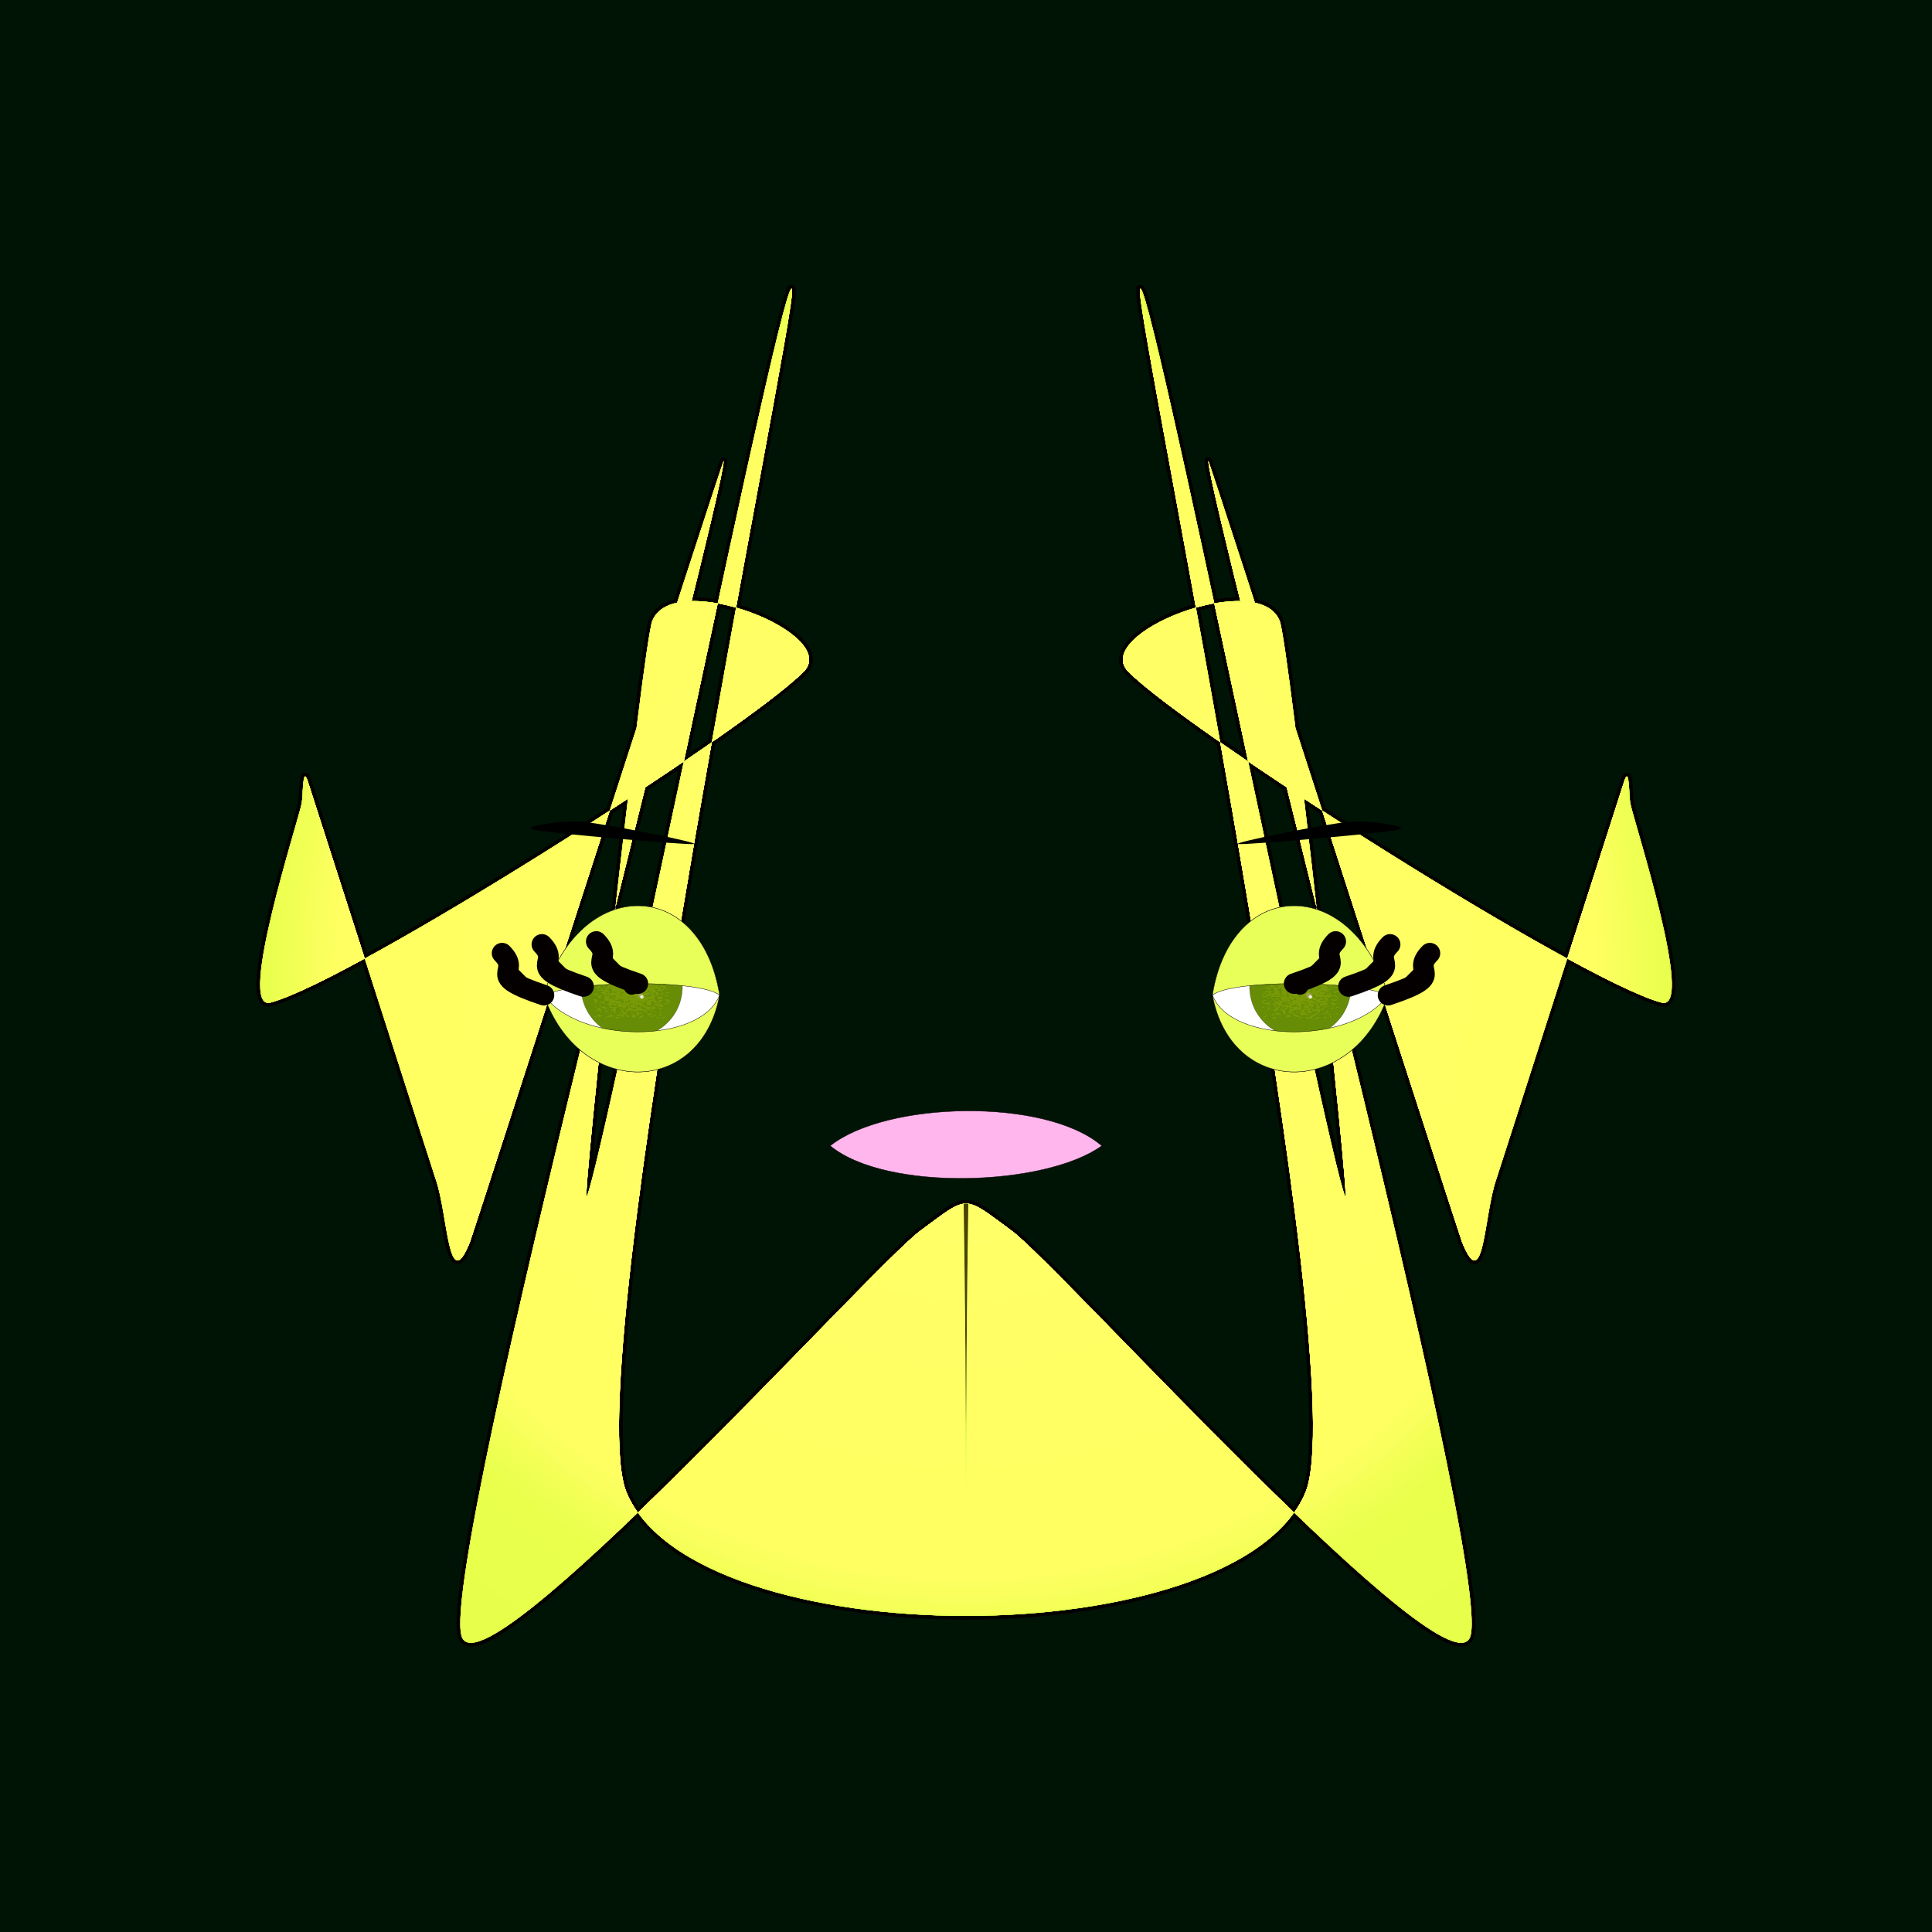
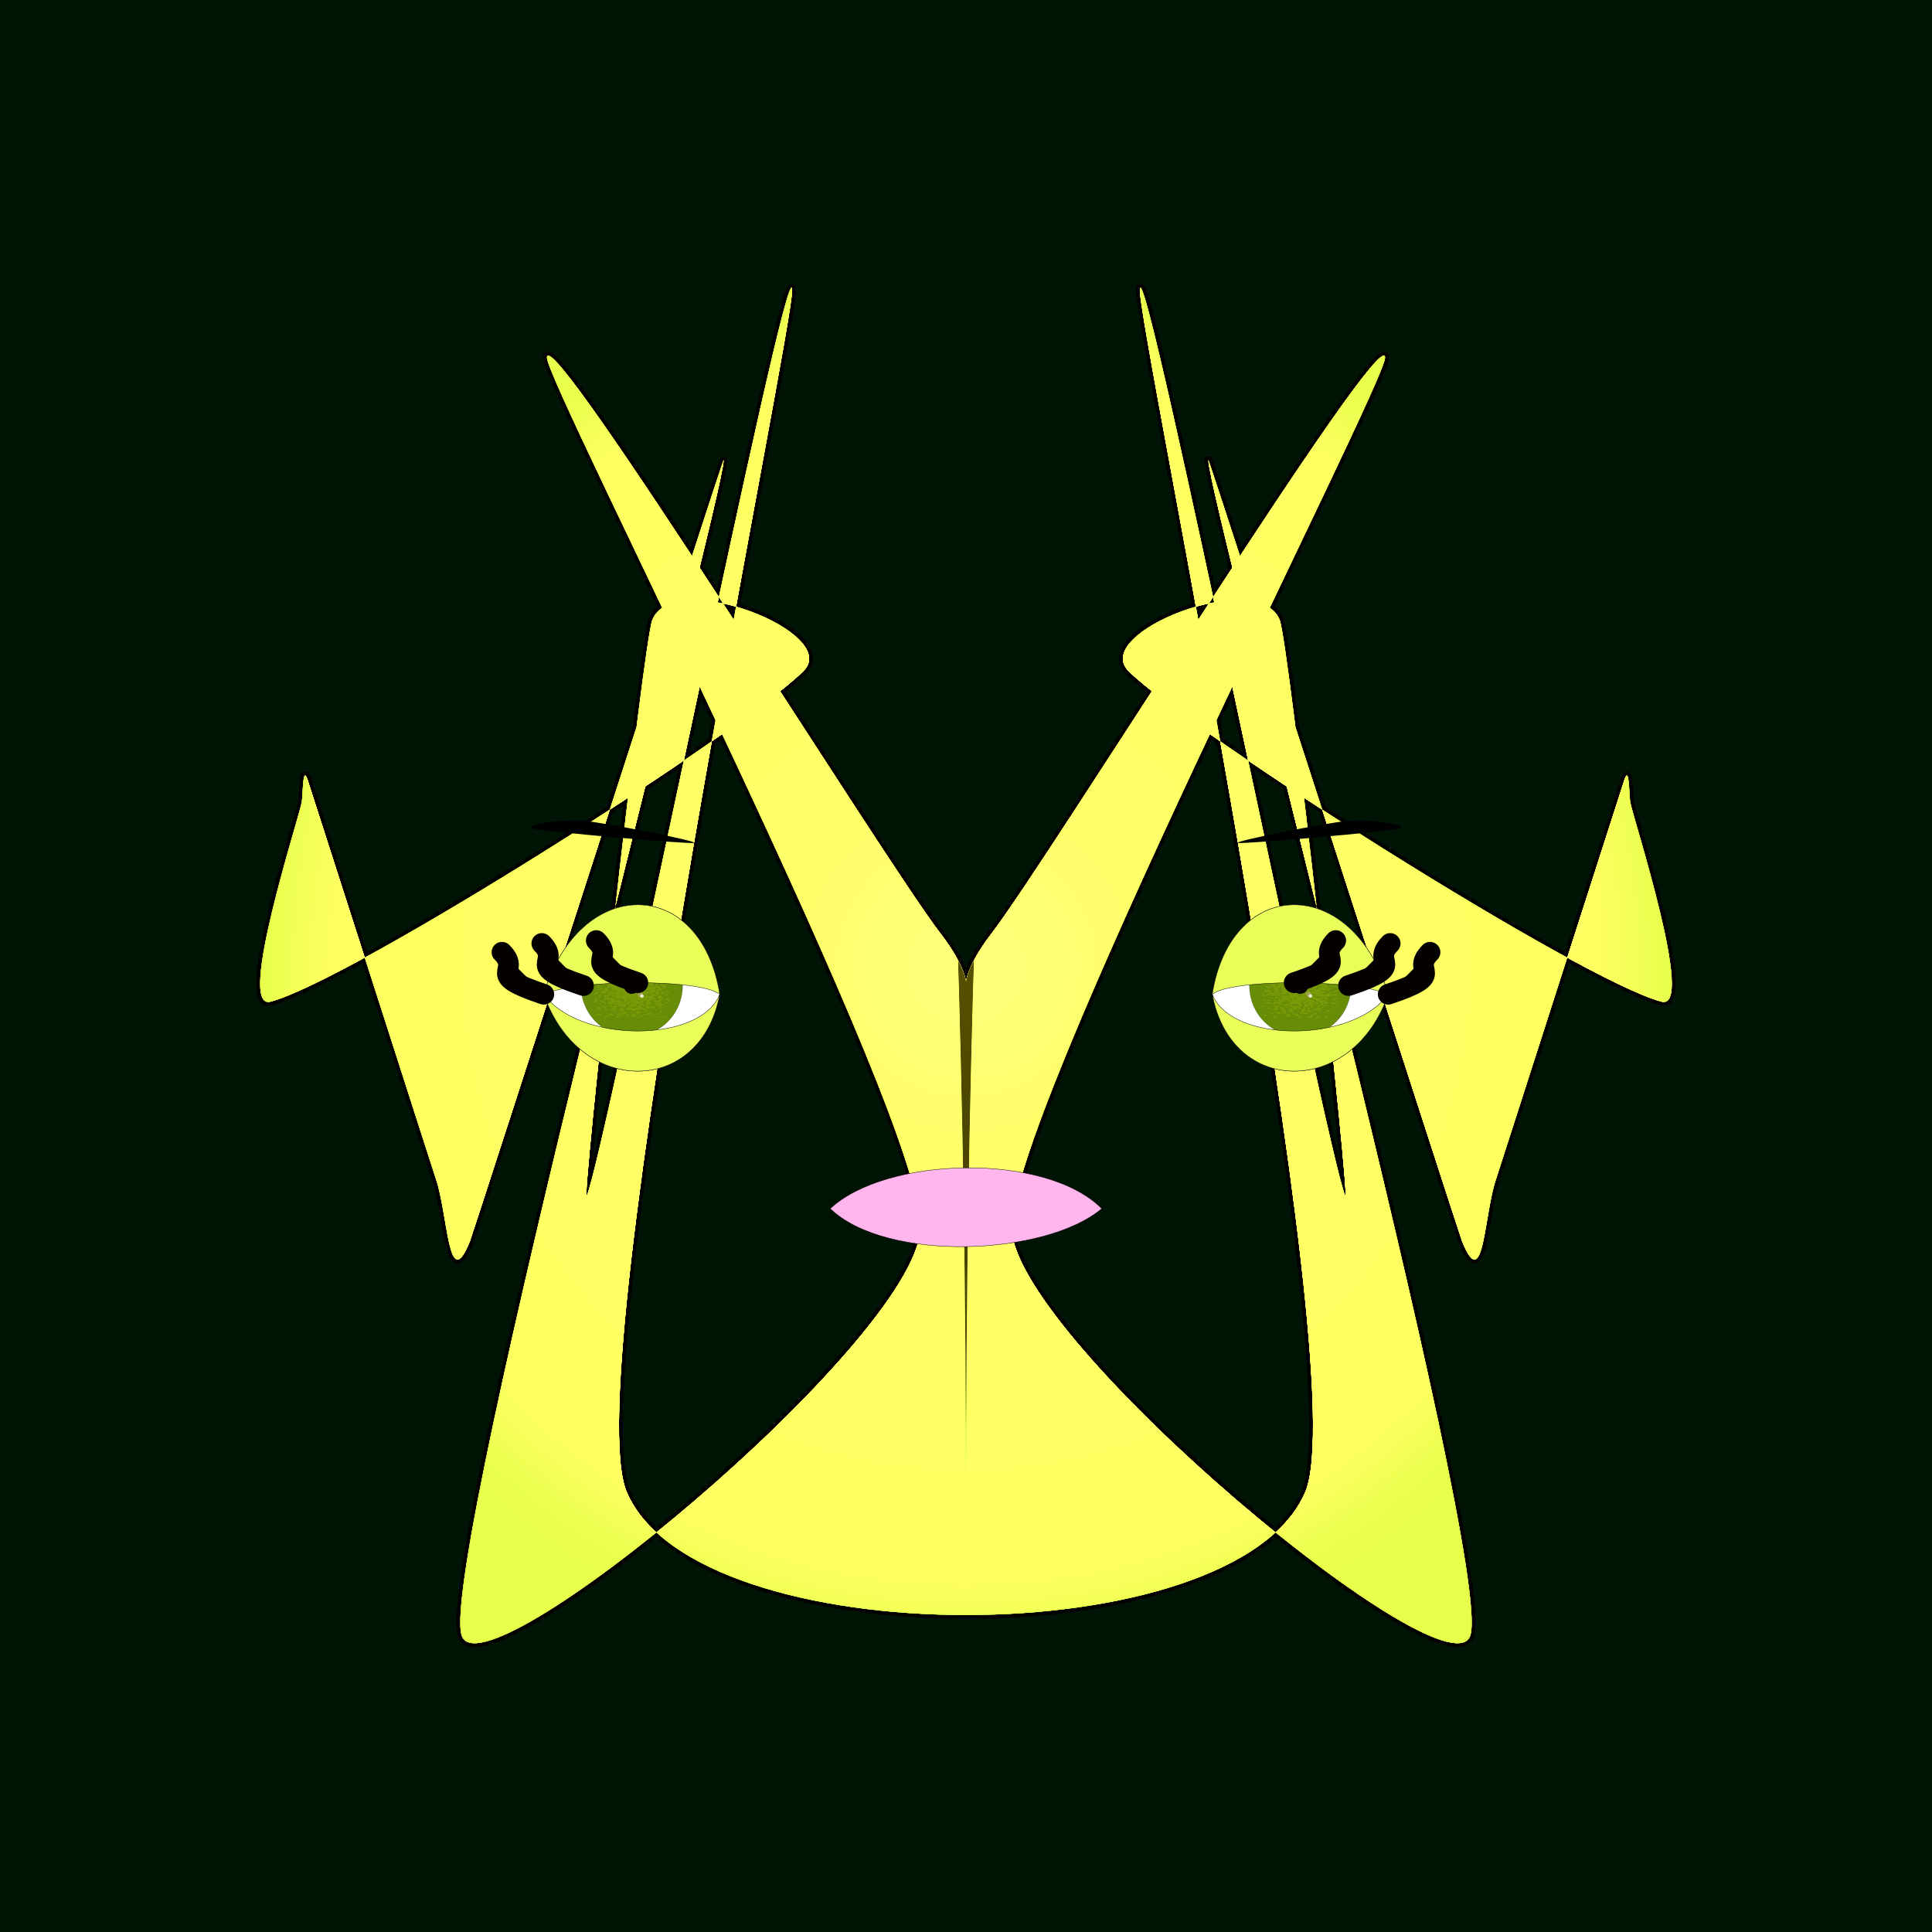
<svg xmlns="http://www.w3.org/2000/svg" viewBox="0 0 10000 10000">
  <rect width="10000" height="10000" fill="#001406" />
-   <g transform="translate(0,-267.97) scale(1, 1)">
+   <g transform="translate(0,-272.66) scale(1, 1)">
    <defs>
      <mask id="av-pattern">
        <g>
          <g transform="translate(0, 0)">
            <g transform="scale(1 1) rotate(180 5000 5000)">
-               <path d="M 0, 8976.42 C -59980.39 8976.42, 5000 66957.62, 5000 1977.23C 5000 66957.62, 69980.39 8976.42, 10000 8976.42Z" fill="#efefef" />
+               <path d="M 0, 8986.08 C -59980.39 8986.08, 5000 66957.9, 5000 1977.51C 5000 66957.9, 69980.39 8986.08, 10000 8986.08Z" fill="#efefef" />
            </g>
          </g>
        </g>
      </mask>
      <radialGradient id="av-gradox" cx="50%" cy="50%" r="50%" fx="50%" fy="50%" spreadMethod="pad">
        <stop offset="89%" stop-color="#e9ff59" />
        <stop offset="100%" stop-color="#d5eb45" />
      </radialGradient>
      <filter id="av-light">
        <feDiffuseLighting in="SourceGraphic" result="light" lighting-color="white">
-           <fePointLight x="5000" y="5267.98" z="476.19" />
+           <fePointLight x="5000" y="5272.67" z="476.19" />
        </feDiffuseLighting>
        <feComposite in="SourceGraphic" in2="light" operator="arithmetic" k1="0.9" k2="1.1" k3="0" k4="0" />
      </filter>
-       <path id="av-bp" d="M6755.99,7995.5C6394.03 8844.1, 3605.97 8844.1, 3244.01 7995.5C2978.4 7372.79, 4120.53 1921.84, 4099.87 1768.38C4072.32 1563.76, 3133.83 6232.63, 3037.42 6460.86C3005.52 6536.38, 3327.33 3599.89, 3376.81 3480.1C3488.96 3208.59, 4356.62 3547.98, 4158.89 3745.71C3840.97 4063.64, 1817.05 5348.3, 1399.48 5457.44C1221.25 5504.02, 1548.64 4503.49, 1561.8 4424.5C1568.95 4381.62, 1565.47 4233.88, 1591.31 4306.45C1599.47 4329.37, 2245.44 6344.2, 2255.34 6372.32C2319.66 6555.12, 2318.45 6981.32, 2432.42 6696.96C2449.95 6653.21, 3746.24 2629.79, 3745.72 2653.75C3741.03 2869.36, 2280.34 8311.47, 2388.15 8733.32C2478.99 9088.77, 4509.82 6824.87, 4763.9 6637.93C5017.98 6450.99, 4982.02 6450.99, 5236.1 6637.93C5490.18 6824.87, 7521.01 9088.77, 7611.85 8733.32C7719.66 8311.47, 6258.97 2869.36, 6254.28 2653.75C6253.76 2629.79, 7550.05 6653.21, 7567.58 6696.96C7681.55 6981.32, 7680.34 6555.12, 7744.66 6372.32C7754.56 6344.2, 8400.53 4329.37, 8408.69 4306.45C8434.53 4233.88, 8431.05 4381.62, 8438.2 4424.5C8451.36 4503.49, 8778.75 5504.02, 8600.52 5457.44C8182.95 5348.3, 6159.03 4063.64, 5841.11 3745.71C5643.38 3547.98, 6511.04 3208.59, 6623.19 3480.1C6672.67 3599.89, 6994.48 6536.38, 6962.58 6460.86C6866.17 6232.63, 5927.68 1563.76, 5900.13 1768.38C5879.47 1921.84, 7021.6 7372.79, 6755.99 7995.5" />
+       <path id="av-bp" d="M6755.99,7995.5C6394.03 8844.1, 3605.97 8844.1, 3244.01 7995.5C2978.4 7372.79, 4120.53 1921.84, 4099.87 1768.38C4072.32 1563.76, 3133.83 6232.63, 3037.42 6460.86C3005.52 6536.38, 3327.33 3599.89, 3376.81 3480.1C3488.96 3208.59, 4356.62 3547.98, 4158.89 3745.71C3840.97 4063.64, 1817.05 5348.3, 1399.48 5457.44C1221.25 5504.02, 1548.64 4503.49, 1561.8 4424.5C1568.95 4381.62, 1565.47 4233.88, 1591.31 4306.45C1599.47 4329.37, 2245.44 6344.2, 2255.34 6372.32C2319.66 6555.12, 2318.45 6981.32, 2432.42 6696.96C2449.95 6653.21, 3746.24 2629.79, 3745.72 2653.75C3741.03 2869.36, 2280.34 8311.47, 2388.15 8733.32C2478.99 9088.77, 4724.41 7227.72, 4763.9 6637.93C4800.79 6087.03, 2822.22 2250.42, 2830.83 2122.53C2843.79 1929.95, 4578.31 4729.23, 4867.19 5103.29C5156.07 5477.35, 4843.93 5477.35, 5132.81 5103.29C5421.69 4729.23, 7156.21 1929.95, 7169.17 2122.53C7177.78 2250.42, 5199.21 6087.03, 5236.1 6637.93C5275.59 7227.72, 7521.01 9088.77, 7611.85 8733.32C7719.66 8311.47, 6258.97 2869.36, 6254.28 2653.75C6253.76 2629.79, 7550.05 6653.21, 7567.58 6696.96C7681.55 6981.32, 7680.34 6555.12, 7744.66 6372.32C7754.56 6344.2, 8400.53 4329.37, 8408.69 4306.45C8434.53 4233.88, 8431.05 4381.62, 8438.2 4424.5C8451.36 4503.49, 8778.75 5504.02, 8600.52 5457.44C8182.95 5348.3, 6159.03 4063.64, 5841.11 3745.71C5643.38 3547.98, 6511.04 3208.59, 6623.19 3480.1C6672.67 3599.89, 6994.48 6536.38, 6962.58 6460.86C6866.17 6232.63, 5927.68 1563.76, 5900.13 1768.38C5879.47 1921.84, 7021.6 7372.79, 6755.99 7995.5" />
    </defs>
    <use href="#av-bp" stroke-width="39.22" stroke="#050000" fill="#e9ff59" />
    <g filter="url(#av-light)">
      <use href="#av-bp" fill="#e9ff59" />
      <use href="#av-bp" fill="url(#av-gradox)" />
      <use href="#av-bp" fill="#312a00" mask="url(#av-pattern)" />
    </g>
    <g id="av-face">
      <defs>
        <clipPath id="av-eye-left-clip">
-           <path d="M2815.3 5418.89 C2997.14 4802.29,3626.43 4802.29,3724.48 5418.89 C3626.43 5948.69,2997.14 5948.69,2815.3 5418.89 Z" />
+           <path d="M2814.8 5418.95 C2996.88 4801.52,3627.02 4801.52,3725.2 5418.95 C3627.02 5949.46,2996.88 5949.46,2814.8 5418.95 Z" />
        </clipPath>
        <clipPath id="av-eye-right-clip">
-           <path d="M7184.7 5418.89 C7002.86 4802.29,6373.57 4802.29,6275.52 5418.89 C6373.57 5948.69,7002.86 5948.69,7184.7 5418.89 Z" />
+           <path d="M7185.2 5418.95 C7003.12 4801.52,6372.98 4801.52,6274.8 5418.95 C6372.98 5949.46,7003.12 5949.46,7185.2 5418.95 Z" />
        </clipPath>
        <filter id="av-eye-noise">
          <feTurbulence type="fractalNoise" stitchTiles="stitch" baseFrequency="0.055 0.096" numOctaves="5" seed="178" result="warp" />
          <feDisplacementMap xChannelSelector="R" yChannelSelector="G" scale="472.35" in="SourceGraphic" in2="warp" />
        </filter>
      </defs>
      <g id="av-mouth" data-family="4">
-         <path d="M4297.21 6198.69 C4587.15 5966.83,5412.85 5948.69,5702.79 6198.69 C5412.85 6408.49,4587.15 6437.91,4297.21 6198.69 Z" fill="#ffb6ec" stroke="#050000" stroke-width="1.96" stroke-linejoin="round" />
+         <path d="M4297.21 6528.48 C4587.15 6257.64,5412.85 6236.45,5702.79 6528.48 C5412.85 6773.55,4587.15 6807.91,4297.21 6528.48 Z" fill="#ffb6ec" stroke="#050000" stroke-width="1.96" stroke-linejoin="round" />
      </g>
-       <g id="av-eye-left" transform="rotate(0,3269.89,5375.49)">
-         <path class="av-eyeball" d="M2815.3 5418.89 C2997.14 4802.29,3626.43 4802.29,3724.48 5418.89 C3626.43 5948.69,2997.14 5948.69,2815.3 5418.89 Z" fill="#ffffff" stroke="#050000" stroke-width="1.96" />
+       <g id="av-eye-left" transform="rotate(0,3270,5375.49)">
+         <path class="av-eyeball" d="M2814.8 5418.95 C2996.88 4801.52,3627.02 4801.52,3725.2 5418.95 C3627.02 5949.46,2996.88 5949.46,2814.8 5418.95 Z" fill="#ffffff" stroke="#050000" stroke-width="1.96" />
        <g clip-path="url(#av-eye-left-clip)">
-           <circle class="av-iris" cx="3269.89" cy="5375.49" r="262.32" fill="#668d05" stroke="#050000" stroke-width="0.8" />
-           <ellipse class="av-iris-shade" cx="3269.89" cy="5375.49" rx="163.56" ry="136.3" fill="#99af09" opacity="0.38" filter="url(#av-eye-noise)" />
-           <circle class="av-pupil" cx="3269.89" cy="5375.49" r="41.12" fill="#050000" />
-           <circle class="av-highlight" cx="3217.43" cy="5323.03" r="21.86" fill="#ffffff" opacity="0.9" />
-           <circle class="av-highlight" cx="3313.61" cy="5419.21" r="13.81" fill="#ffb6ec" opacity="0.3" />
-           <circle class="av-highlight" cx="3322.35" cy="5427.95" r="9.37" fill="#ffffff" opacity="0.8" />
+           <circle class="av-iris" cx="3270" cy="5375.49" r="262.68" fill="#668d05" stroke="#050000" stroke-width="0.8" />
+           <ellipse class="av-iris-shade" cx="3270" cy="5375.49" rx="163.79" ry="136.49" fill="#99af09" opacity="0.38" filter="url(#av-eye-noise)" />
+           <circle class="av-pupil" cx="3270" cy="5375.49" r="41.17" fill="#050000" />
+           <circle class="av-highlight" cx="3217.46" cy="5322.95" r="21.89" fill="#ffffff" opacity="0.9" />
+           <circle class="av-highlight" cx="3313.78" cy="5419.27" r="13.83" fill="#ffb6ec" opacity="0.3" />
+           <circle class="av-highlight" cx="3322.54" cy="5428.03" r="9.38" fill="#ffffff" opacity="0.8" />
        </g>
-         <path class="av-upper-lid" d="M2815.3 5418.89 C2997.14 4802.29,3626.43 4802.29,3724.48 5418.89 C3626.43 5339.09,2997.14 5339.09,2815.3 5418.89 Z" fill="#e9ff59" stroke="#050000" stroke-width="1.96" />
-         <path class="av-lower-lid" d="M2815.3 5418.89 C2997.14 5948.69,3626.43 5948.69,3724.48 5418.89 C3626.43 5672.36,2997.14 5672.36,2815.3 5418.89 Z" fill="#e9ff59" stroke="#050000" stroke-width="1.96" />
-         <path class="av-lash" d="M2815.3 5418.89 C2494.3 5311.89, 2705.96 5308.74, 2598.96 5201.74" stroke="#050000" stroke-width="107" stroke-linecap="round" fill="#050000" />
-         <path class="av-lash" d="M3020.29 5374 C2699.29 5267, 2911.98 5263.31, 2804.98 5156.31" stroke="#050000" stroke-width="107" stroke-linecap="round" fill="#050000" />
-         <path class="av-lash" d="M3301.32 5359.04 C2980.32 5252.04, 3193.44 5248.22, 3086.44 5141.22" stroke="#050000" stroke-width="107" stroke-linecap="round" fill="#050000" />
+         <path class="av-upper-lid" d="M2814.8 5418.95 C2996.88 4801.52,3627.02 4801.52,3725.2 5418.95 C3627.02 5339.05,2996.88 5339.05,2814.8 5418.95 Z" fill="#e9ff59" stroke="#050000" stroke-width="1.96" />
+         <path class="av-lower-lid" d="M2814.8 5418.95 C2996.88 5949.46,3627.02 5949.46,3725.2 5418.95 C3627.02 5672.76,2996.88 5672.76,2814.8 5418.95 Z" fill="#e9ff59" stroke="#050000" stroke-width="1.96" />
+         <path class="av-lash" d="M2814.8 5418.95 C2493.38 5311.81, 2705.32 5308.66, 2598.18 5201.52" stroke="#050000" stroke-width="107.14" stroke-linecap="round" fill="#050000" />
+         <path class="av-lash" d="M3020.07 5374 C2698.65 5266.86, 2911.62 5263.16, 2804.48 5156.02" stroke="#050000" stroke-width="107.14" stroke-linecap="round" fill="#050000" />
+         <path class="av-lash" d="M3301.47 5359.03 C2980.05 5251.89, 3193.45 5248.06, 3086.31 5140.92" stroke="#050000" stroke-width="107.14" stroke-linecap="round" fill="#050000" />
      </g>
-       <g id="av-eye-right" transform="rotate(0,6730.11,5375.49)">
-         <path class="av-eyeball" d="M7184.7 5418.89 C7002.86 4802.29,6373.57 4802.29,6275.52 5418.89 C6373.57 5948.69,7002.86 5948.69,7184.7 5418.89 Z" fill="#ffffff" stroke="#050000" stroke-width="1.96" />
+       <g id="av-eye-right" transform="rotate(0,6730,5375.49)">
+         <path class="av-eyeball" d="M7185.2 5418.95 C7003.12 4801.52,6372.98 4801.52,6274.8 5418.95 C6372.98 5949.46,7003.12 5949.46,7185.2 5418.95 Z" fill="#ffffff" stroke="#050000" stroke-width="1.96" />
        <g clip-path="url(#av-eye-right-clip)">
-           <circle class="av-iris" cx="6730.11" cy="5375.49" r="262.32" fill="#668d05" stroke="#050000" stroke-width="0.8" />
-           <ellipse class="av-iris-shade" cx="6730.11" cy="5375.49" rx="163.56" ry="136.3" fill="#99af09" opacity="0.38" filter="url(#av-eye-noise)" />
-           <circle class="av-pupil" cx="6730.11" cy="5375.49" r="41.12" fill="#050000" />
-           <circle class="av-highlight" cx="6677.65" cy="5323.03" r="21.86" fill="#ffffff" opacity="0.9" />
-           <circle class="av-highlight" cx="6773.83" cy="5419.21" r="13.81" fill="#ffb6ec" opacity="0.3" />
-           <circle class="av-highlight" cx="6782.57" cy="5427.95" r="9.37" fill="#ffffff" opacity="0.8" />
+           <circle class="av-iris" cx="6730" cy="5375.49" r="262.68" fill="#668d05" stroke="#050000" stroke-width="0.8" />
+           <ellipse class="av-iris-shade" cx="6730" cy="5375.49" rx="163.79" ry="136.49" fill="#99af09" opacity="0.38" filter="url(#av-eye-noise)" />
+           <circle class="av-pupil" cx="6730" cy="5375.49" r="41.17" fill="#050000" />
+           <circle class="av-highlight" cx="6677.46" cy="5322.95" r="21.89" fill="#ffffff" opacity="0.9" />
+           <circle class="av-highlight" cx="6773.78" cy="5419.27" r="13.83" fill="#ffb6ec" opacity="0.3" />
+           <circle class="av-highlight" cx="6782.54" cy="5428.03" r="9.38" fill="#ffffff" opacity="0.8" />
        </g>
-         <path class="av-upper-lid" d="M7184.7 5418.89 C7002.86 4802.29,6373.57 4802.29,6275.52 5418.89 C6373.57 5339.09,7002.86 5339.09,7184.7 5418.89 Z" fill="#e9ff59" stroke="#050000" stroke-width="1.96" />
-         <path class="av-lower-lid" d="M7184.7 5418.89 C7002.86 5948.69,6373.57 5948.69,6275.52 5418.89 C6373.57 5672.36,7002.86 5672.36,7184.7 5418.89 Z" fill="#e9ff59" stroke="#050000" stroke-width="1.96" />
-         <path class="av-lash" d="M7184.7 5418.89 C7505.7 5311.89, 7294.04 5308.74, 7401.04 5201.74" stroke="#050000" stroke-width="107" stroke-linecap="round" fill="#050000" />
-         <path class="av-lash" d="M6979.71 5374 C7300.71 5267, 7088.02 5263.31, 7195.02 5156.31" stroke="#050000" stroke-width="107" stroke-linecap="round" fill="#050000" />
-         <path class="av-lash" d="M6698.68 5359.04 C7019.68 5252.04, 6806.56 5248.22, 6913.56 5141.22" stroke="#050000" stroke-width="107" stroke-linecap="round" fill="#050000" />
+         <path class="av-upper-lid" d="M7185.2 5418.95 C7003.12 4801.52,6372.98 4801.52,6274.8 5418.95 C6372.98 5339.05,7003.12 5339.05,7185.2 5418.95 Z" fill="#e9ff59" stroke="#050000" stroke-width="1.96" />
+         <path class="av-lower-lid" d="M7185.2 5418.95 C7003.12 5949.46,6372.98 5949.46,6274.8 5418.95 C6372.98 5672.76,7003.12 5672.76,7185.2 5418.95 Z" fill="#e9ff59" stroke="#050000" stroke-width="1.96" />
+         <path class="av-lash" d="M7185.2 5418.95 C7506.62 5311.81, 7294.68 5308.65, 7401.82 5201.51" stroke="#050000" stroke-width="107.14" stroke-linecap="round" fill="#050000" />
+         <path class="av-lash" d="M6979.93 5374 C7301.35 5266.86, 7088.38 5263.16, 7195.52 5156.02" stroke="#050000" stroke-width="107.14" stroke-linecap="round" fill="#050000" />
+         <path class="av-lash" d="M6698.53 5359.03 C7019.95 5251.89, 6806.55 5248.06, 6913.69 5140.92" stroke="#050000" stroke-width="107.14" stroke-linecap="round" fill="#050000" />
      </g>
-       <path id="av-brow-left" d="M3591.85,4636.64C3554.06 4642.89, 2851.36 4581.04, 2766.09 4563.96C2685.31 4547.78, 2903.07 4511.74, 3019.65 4522C3136.23 4532.26, 3627.65 4630.72, 3591.85 4636.64" transform="translate(0,0) rotate(0,3178.97,4579.32)" fill="#000000" />
-       <path id="av-brow-right" d="M6408.15,4636.64C6445.94 4642.89, 7148.64 4581.04, 7233.91 4563.96C7314.69 4547.78, 7096.93 4511.74, 6980.35 4522C6863.77 4532.26, 6372.35 4630.72, 6408.15 4636.64" transform="translate(0,0) rotate(0,6821.03,4579.32)" fill="#000000" />
+       <path id="av-brow-left" d="M3592.39,4635.64C3554.55 4641.9, 2850.91 4579.98, 2765.53 4562.87C2684.64 4546.66, 2902.7 4510.58, 3019.43 4520.85C3136.16 4531.12, 3628.23 4629.71, 3592.39 4635.64" transform="translate(0,0) rotate(0,3178.96,4578.25)" fill="#000000" />
+       <path id="av-brow-right" d="M6407.61,4635.64C6445.45 4641.9, 7149.09 4579.98, 7234.47 4562.87C7315.36 4546.66, 7097.3 4510.58, 6980.57 4520.85C6863.84 4531.12, 6371.77 4629.71, 6407.61 4635.64" transform="translate(0,0) rotate(0,6821.04,4578.25)" fill="#000000" />
    </g>
  </g>
</svg>
